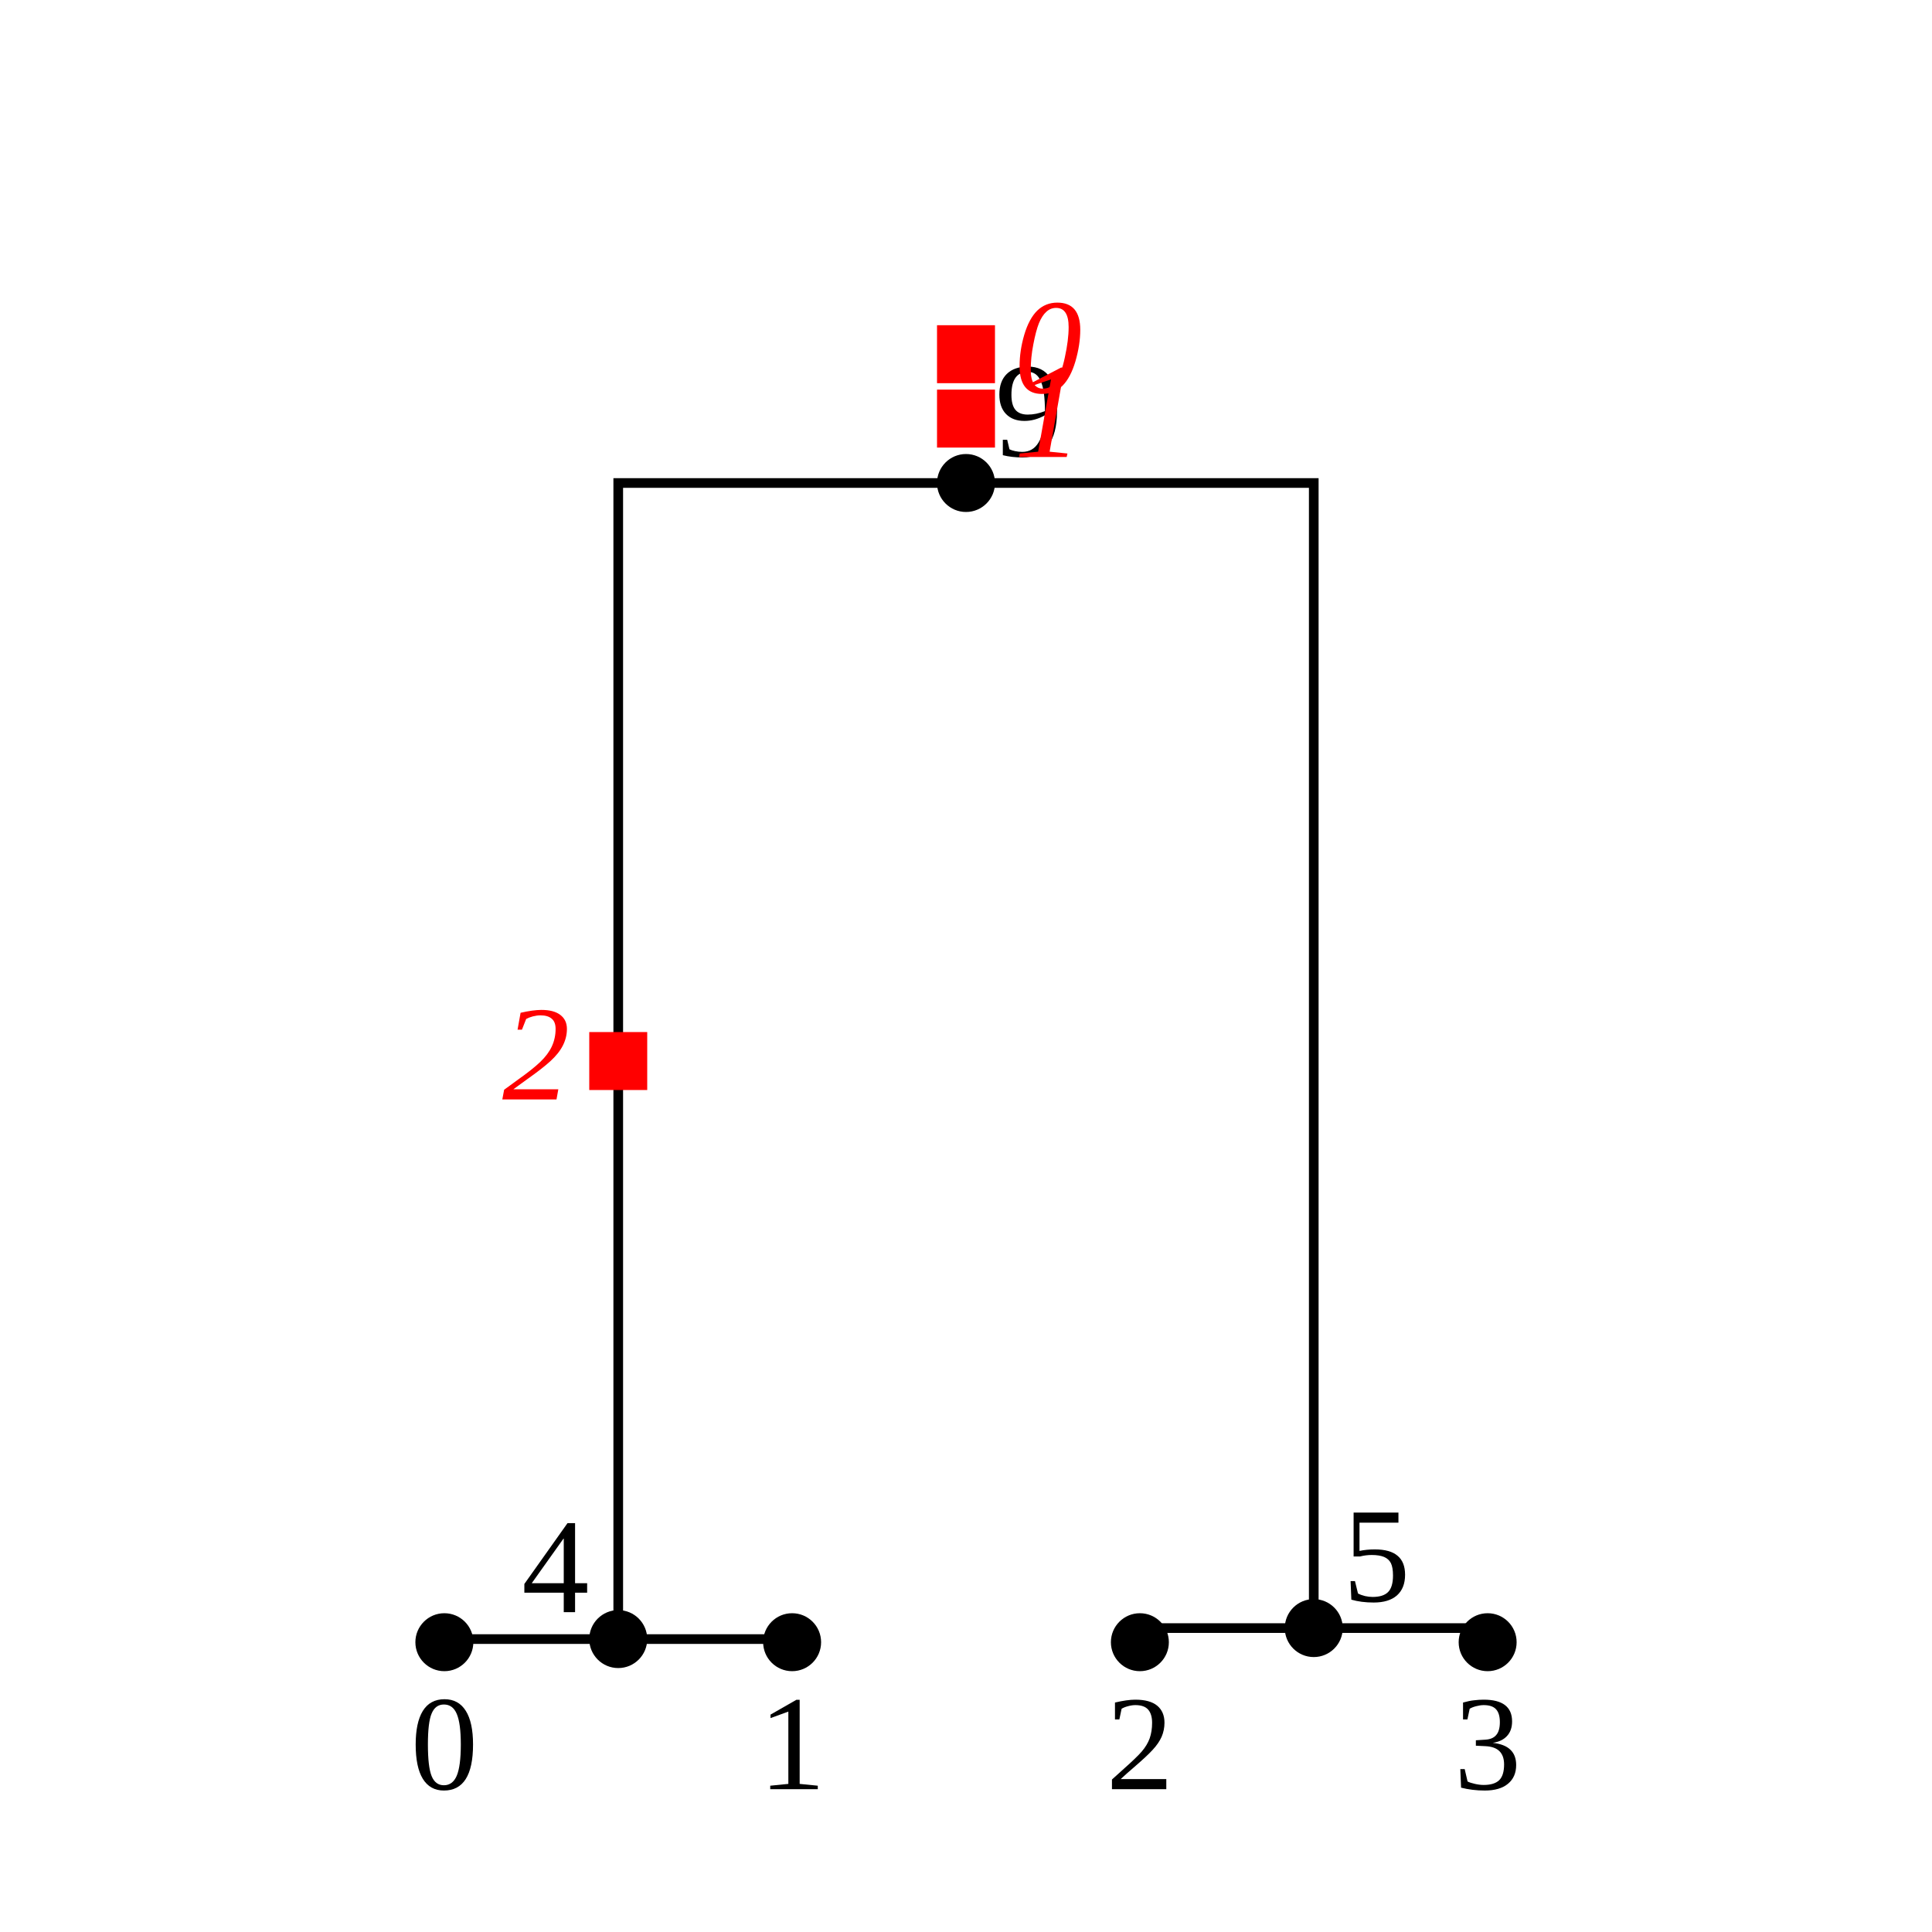
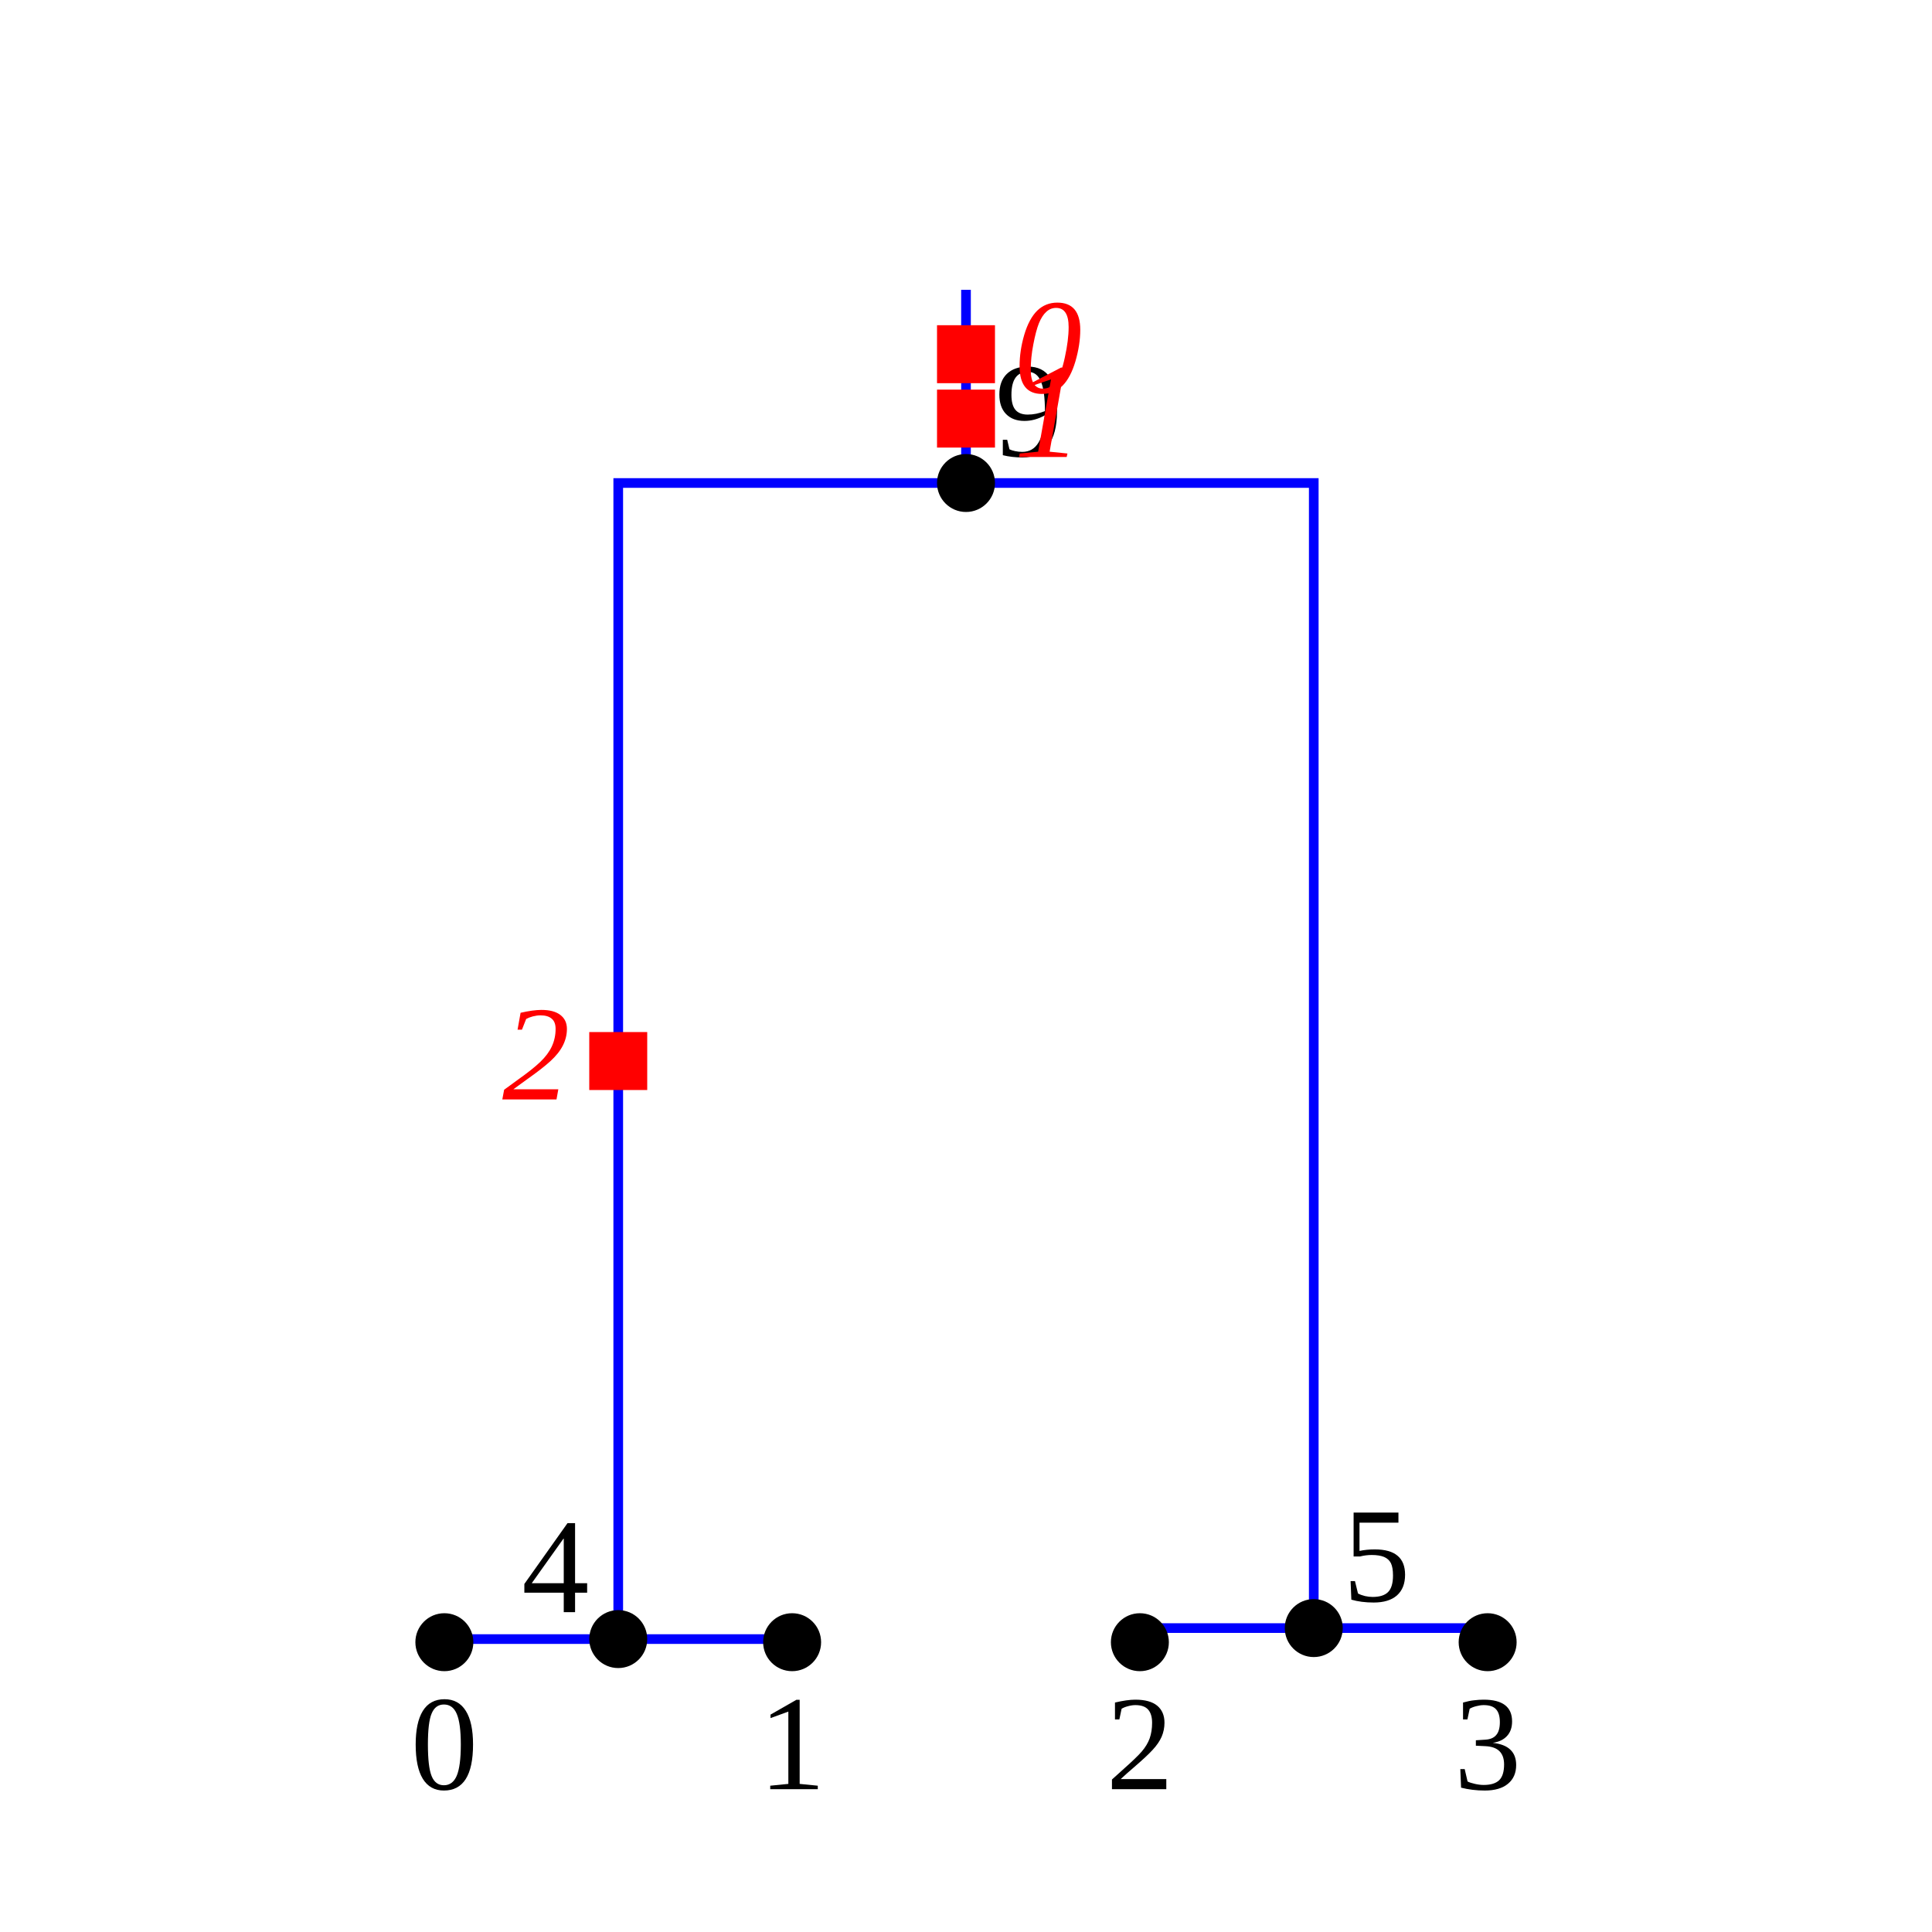
<svg xmlns="http://www.w3.org/2000/svg" baseProfile="full" height="200" id="XYZ" version="1.1" width="200">
  <defs>
-     <style type="text/css">.axis {font-weight: bold}.tree, .axis {font-size: 14px; text-anchor:middle}.edge {stroke: black; fill: none}.node &gt; circle {fill: black; stroke: none}.tree text {dominant-baseline: middle}text.lft {text-anchor: end}text.rgt {text-anchor: start}.mut {fill: red; font-style: italic}.edges {stroke: blue}</style>
+     <style type="text/css">
+ .axis {font-weight: bold}.tree, .axis {font-size: 14px; text-anchor:middle}.edge {stroke: black; fill: none}.node &gt; .sym {fill: black; stroke: none}.tree text {dominant-baseline: middle}text.lft {text-anchor: end}text.rgt {text-anchor: start}.mut {fill: red; font-style: italic}.edge {stroke: blue}		</style>
  </defs>
  <g class="tree t0">
-     <g class="m0 m1 node n9 root s0" transform="translate(100.0 50.0)">
-       <g class="m2 node n4 p9 s0" transform="translate(-36.0 119.677)">
-         <g class="leaf node n0 p4 sample" transform="translate(-18.0 0.32302)">
+     <g class="m0 m1 node n9 p0 root s0" transform="translate(100.0 50.0)">
+       <g class="a9 m2 node n4 p0 s0" transform="translate(-36.0 119.677)">
+         <g class="a4 leaf node n0 p0 sample" transform="translate(-18.0 0.32302)">
          <path class="edge" d="M 0 0 V -0.323 H 18.0" />
-           <circle cx="0" cy="0" r="3.0" />
-           <text transform="translate(0 12)">0</text>
+           <circle class="sym" cx="0" cy="0" r="3" />
+           <text class="lab" transform="translate(0 12)">0</text>
        </g>
-         <g class="leaf node n1 p4 sample" transform="translate(18.0 0.32302)">
+         <g class="a4 leaf node n1 p0 sample" transform="translate(18.0 0.32302)">
          <path class="edge" d="M 0 0 V -0.323 H -18.0" />
-           <circle cx="0" cy="0" r="3.0" />
-           <text transform="translate(0 12)">1</text>
+           <circle class="sym" cx="0" cy="0" r="3" />
+           <text class="lab" transform="translate(0 12)">1</text>
        </g>
        <path class="edge" d="M 0 0 V -119.677 H 36.0" />
-         <circle cx="0" cy="0" r="3.0" />
-         <text class="lft" transform="translate(-3 -6)">4</text>
+         <circle class="sym" cx="0" cy="0" r="3" />
+         <text class="lab lft" transform="translate(-3 -6)">4</text>
        <g class="mut m2 s0" transform="translate(0 -59.8385)">
-           <rect height="6" transform="translate(-3.0 -3.0)" width="6" x="0" y="0" />
-           <text class="lft" transform="translate(-5 0)">2</text>
+           <rect class="sym" height="6" transform="translate(-3 -3)" width="6" x="0" y="0" />
+           <text class="lab lft" transform="translate(-5 0)">2</text>
        </g>
      </g>
-       <g class="node n5 p9" transform="translate(36.0 118.538)">
-         <g class="leaf node n2 p5 sample" transform="translate(-18.0 1.46223)">
+       <g class="a9 node n5 p0" transform="translate(36.0 118.538)">
+         <g class="a5 leaf node n2 p0 sample" transform="translate(-18.0 1.46223)">
          <path class="edge" d="M 0 0 V -1.462 H 18.0" />
-           <circle cx="0" cy="0" r="3.0" />
-           <text transform="translate(0 12)">2</text>
+           <circle class="sym" cx="0" cy="0" r="3" />
+           <text class="lab" transform="translate(0 12)">2</text>
        </g>
-         <g class="leaf node n3 p5 sample" transform="translate(18.0 1.46223)">
+         <g class="a5 leaf node n3 p0 sample" transform="translate(18.0 1.46223)">
          <path class="edge" d="M 0 0 V -1.462 H -18.0" />
-           <circle cx="0" cy="0" r="3.0" />
-           <text transform="translate(0 12)">3</text>
+           <circle class="sym" cx="0" cy="0" r="3" />
+           <text class="lab" transform="translate(0 12)">3</text>
        </g>
        <path class="edge" d="M 0 0 V -118.538 H -36.0" />
-         <circle cx="0" cy="0" r="3.0" />
-         <text class="rgt" transform="translate(3 -6)">5</text>
+         <circle class="sym" cx="0" cy="0" r="3" />
+         <text class="lab rgt" transform="translate(3 -6)">5</text>
      </g>
-       <circle cx="0" cy="0" r="3.0" />
-       <text class="rgt" transform="translate(3 -6)">9</text>
+       <path class="edge" d="M 0 0 V -20.0 H 0" />
+       <circle class="sym" cx="0" cy="0" r="3" />
+       <text class="lab rgt" transform="translate(3 -6)">9</text>
      <g class="mut m1 s0" transform="translate(0 -6.66667)">
-         <rect height="6" transform="translate(-3.0 -3.0)" width="6" x="0" y="0" />
-         <text class="rgt" transform="translate(5 0)">1</text>
+         <rect class="sym" height="6" transform="translate(-3 -3)" width="6" x="0" y="0" />
+         <text class="lab rgt" transform="translate(5 0)">1</text>
      </g>
      <g class="mut m0 s0" transform="translate(0 -13.3333)">
-         <rect height="6" transform="translate(-3.0 -3.0)" width="6" x="0" y="0" />
-         <text class="rgt" transform="translate(5 0)">0</text>
+         <rect class="sym" height="6" transform="translate(-3 -3)" width="6" x="0" y="0" />
+         <text class="lab rgt" transform="translate(5 0)">0</text>
      </g>
    </g>
  </g>
</svg>
